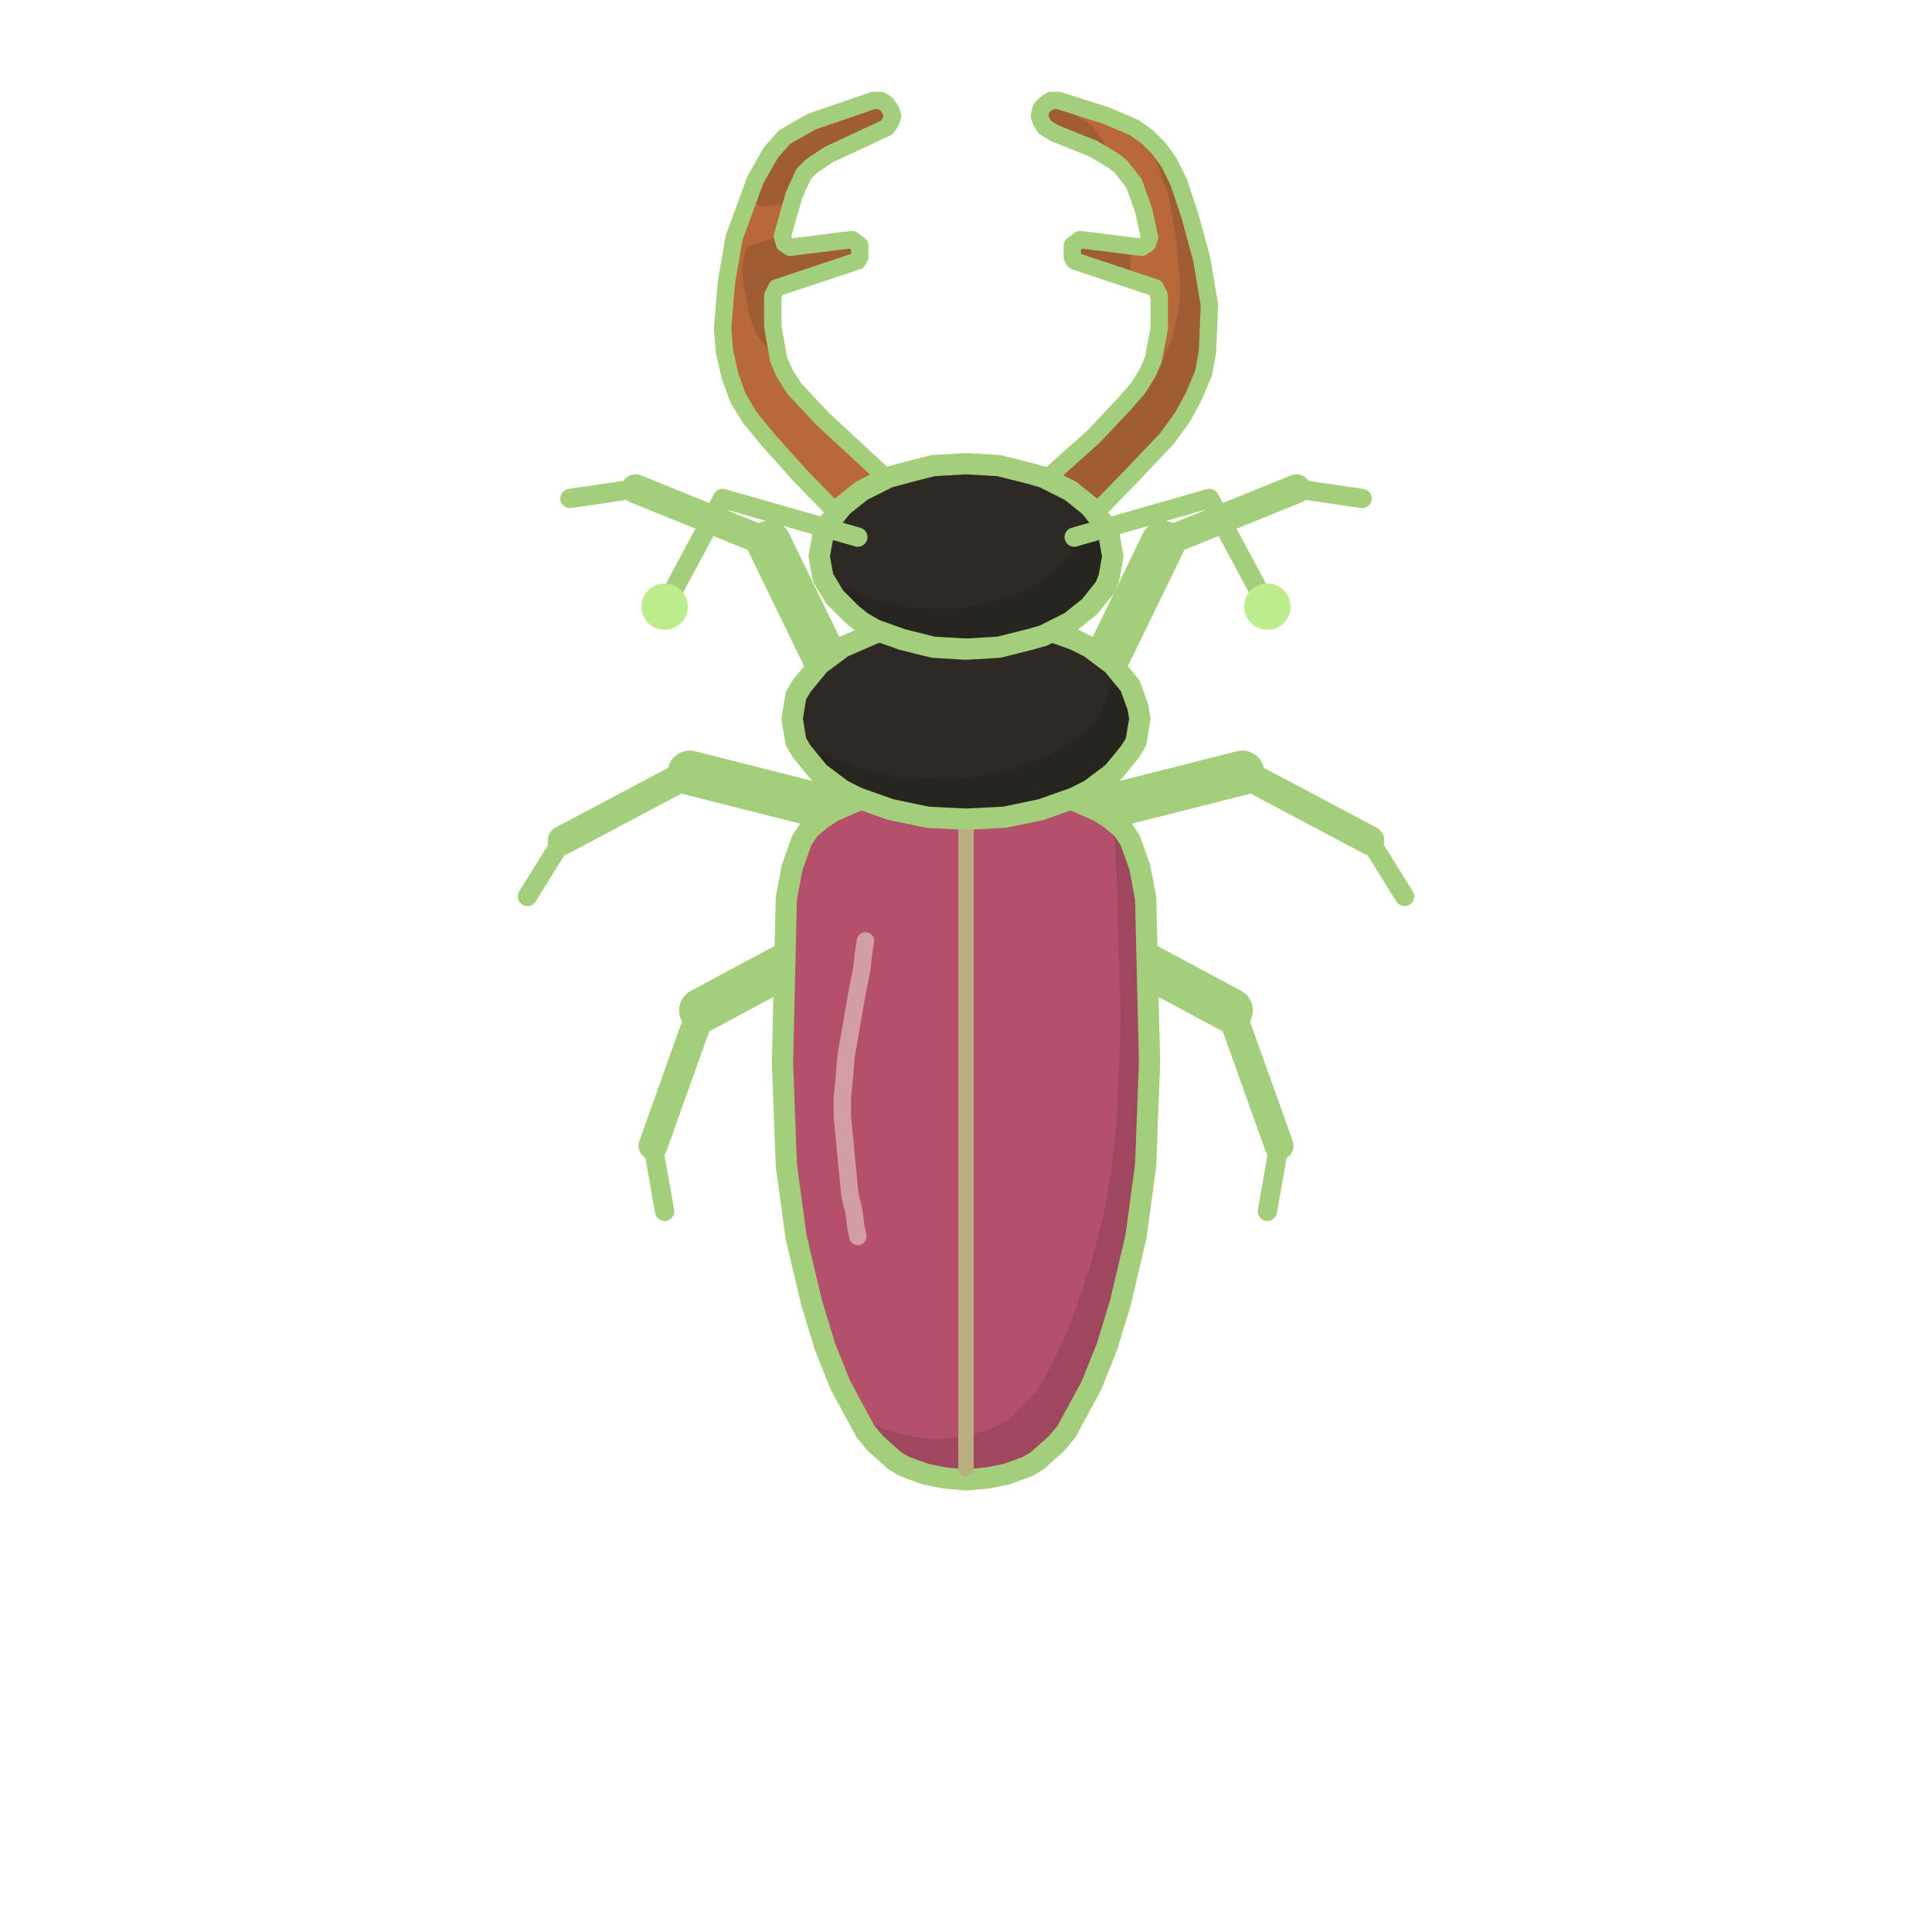
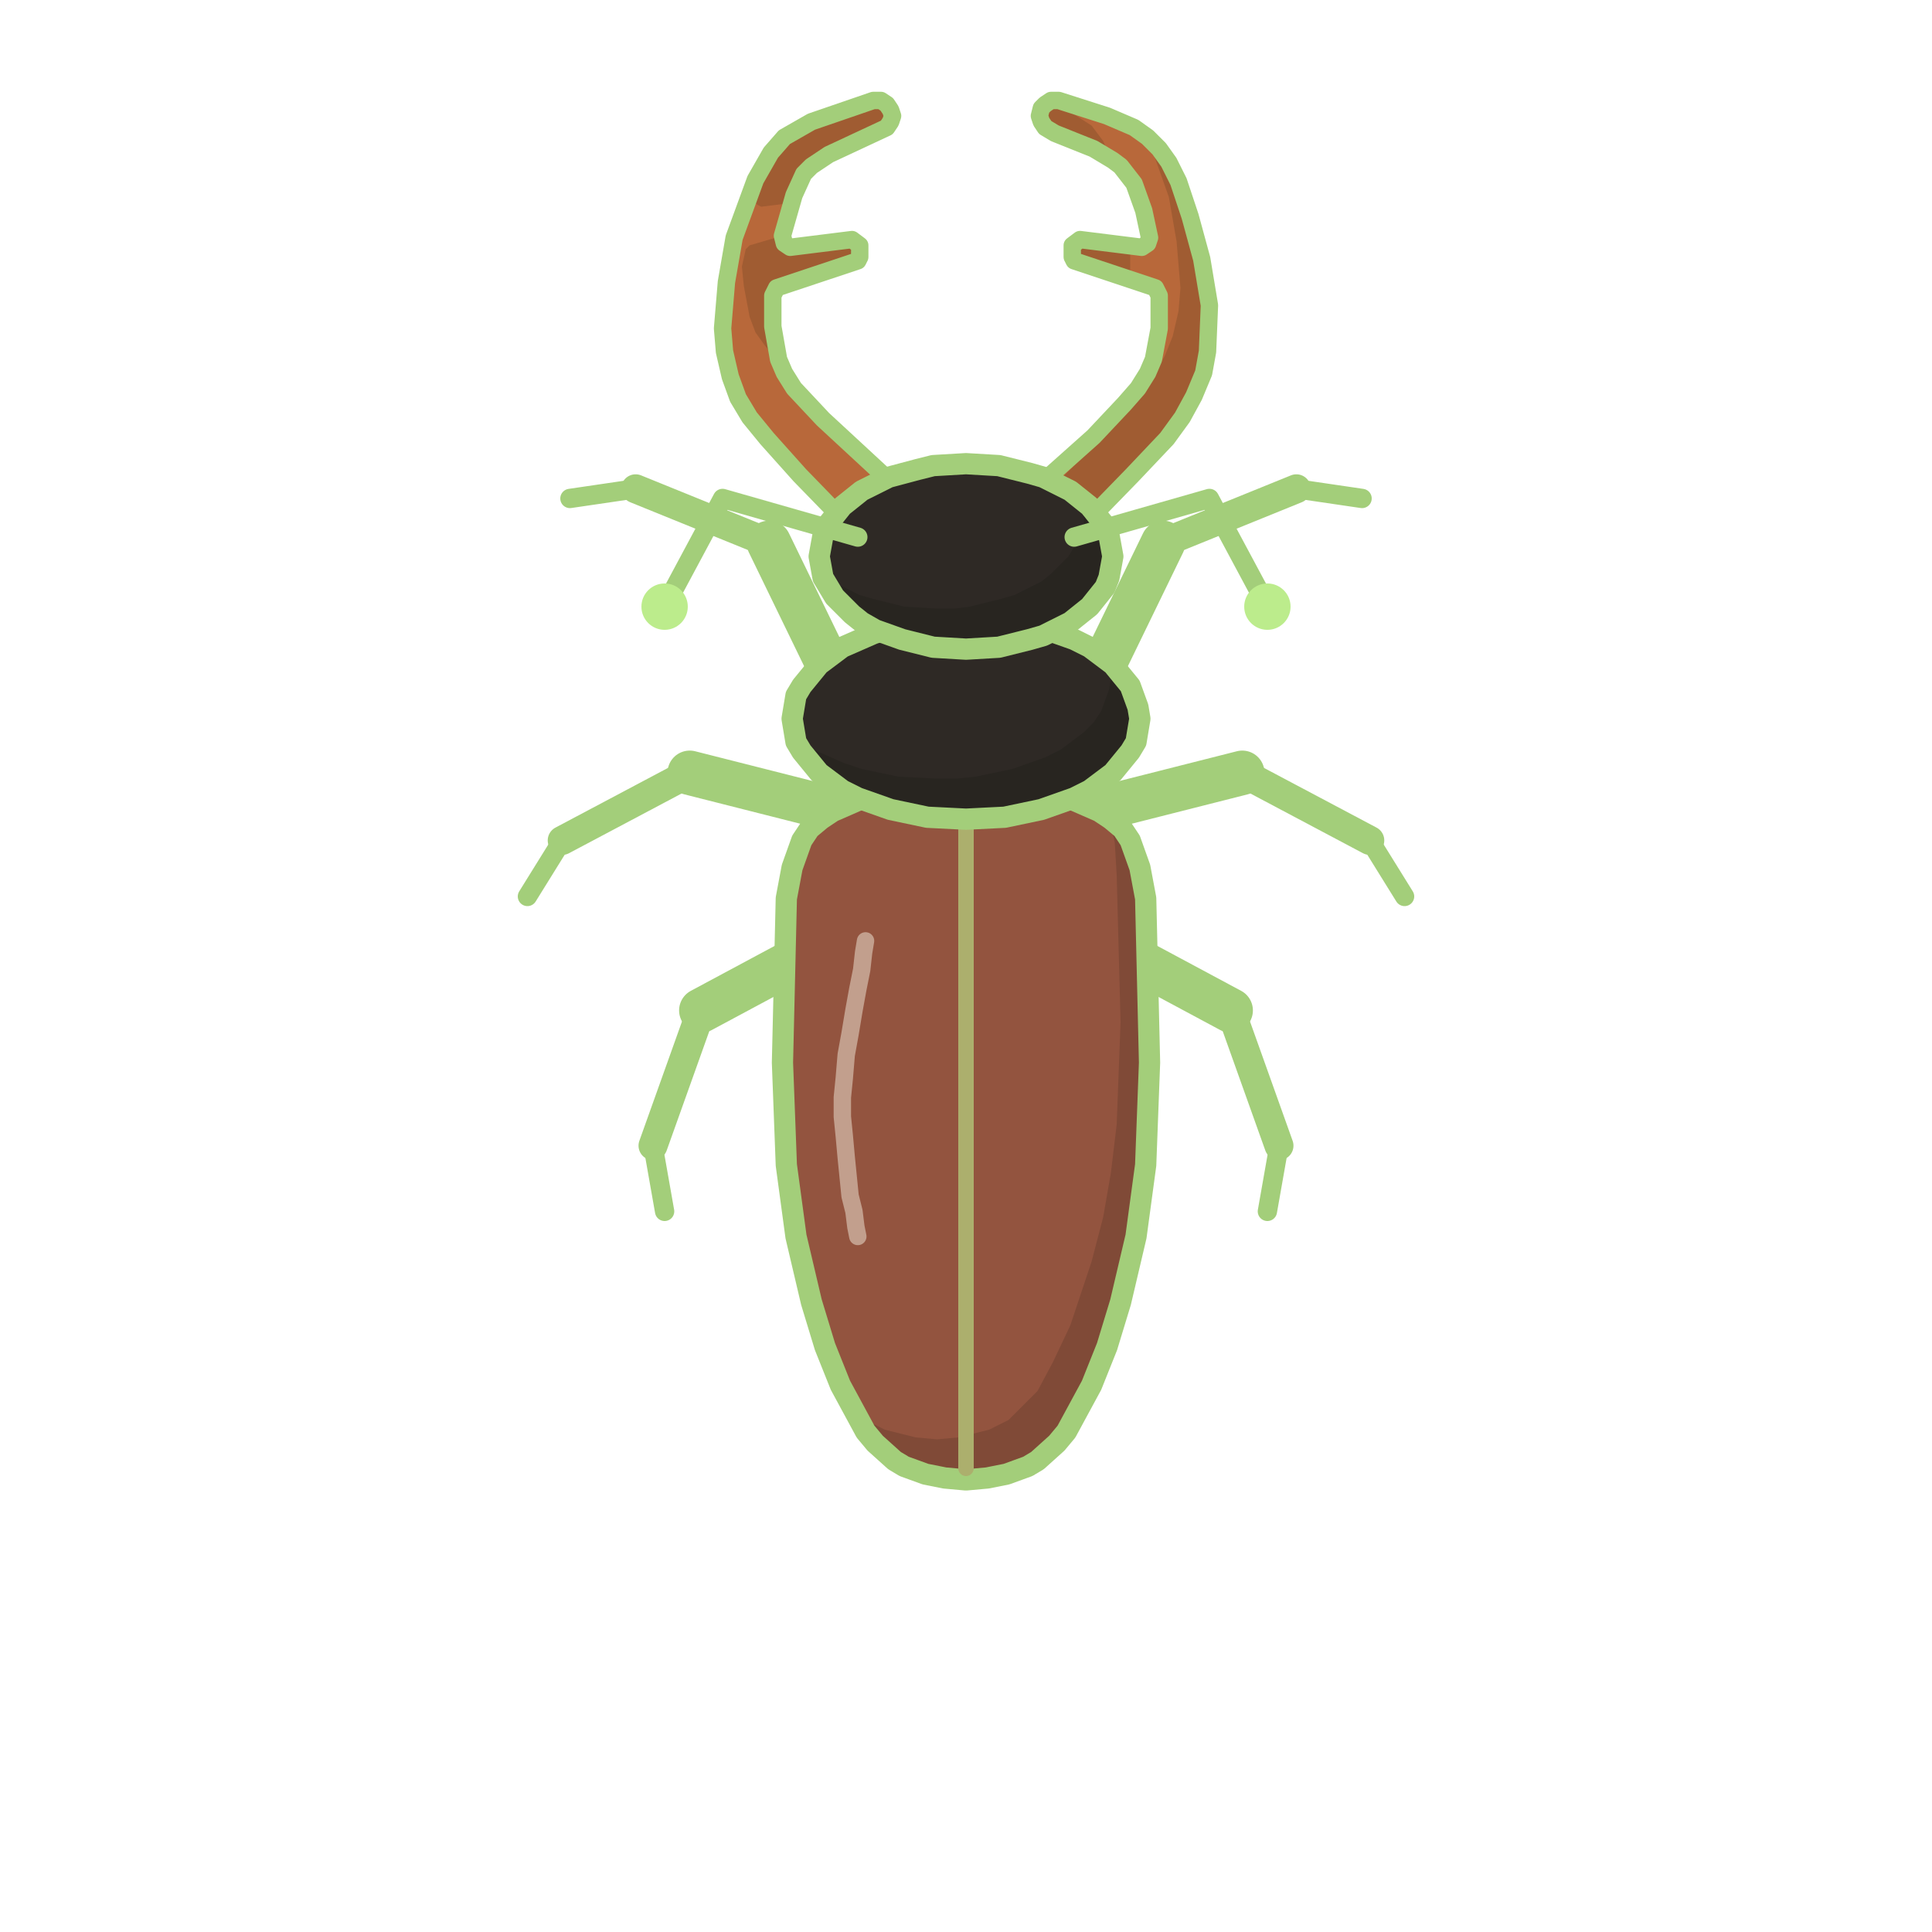
<svg xmlns="http://www.w3.org/2000/svg" width="100" height="100" viewBox="0 0 100 100">
  <g stroke-linecap="round" stroke-linejoin="round">
    <path d="M52.4,27 L52.6,26.3 L52.9,25.9 L56.6,22.6 L58.2,20.9 L58.9,20.1 L59.4,19.3 L59.7,18.6 L60,17 L60,15.3 L59.8,14.9 L55.9,13.6 L55.6,13.5 L55.5,13.3 L55.5,12.7 L55.9,12.4 L59.1,12.8 L59.4,12.6 L59.5,12.3 L59.2,10.9 L58.7,9.5 L58,8.6 L57.6,8.3 L56.6,7.7 L54.6,6.9 L54.1,6.6 L53.9,6.3 L53.8,6 L53.9,5.6 L54.1,5.4 L54.4,5.2 L54.8,5.2 L57.3,6 L58.7,6.6 L59.4,7.1 L60,7.7 L60.5,8.4 L61,9.4 L61.6,11.2 L62.2,13.4 L62.6,15.8 L62.5,18.2 L62.3,19.3 L61.8,20.5 L61.2,21.6 L60.4,22.7 L58.6,24.6 L55,28.3 L54.4,28.6 L53.6,28.6 L53,28.3 L52.6,27.7 Z" fill="#B8683A" stroke="none" />
    <path d="M52.4,27 L52.5,26.5 L52.9,26.5 L53.5,26.2 L58.1,21.6 L59.7,19.5 L60.3,18.4 L60.7,17.4 L61,16.1 L61.1,14.9 L60.9,12.5 L60.5,10.2 L59.4,7.1 L60.1,7.9 L60.9,9.3 L61.6,11.2 L62.2,13.4 L62.6,15.8 L62.6,17 L62.5,18.2 L62.2,19.5 L61.8,20.6 L61.2,21.6 L60.3,22.7 L58.6,24.6 L55,28.3 L54.4,28.6 L53.6,28.6 L53,28.2 L52.6,27.7 Z" fill="#020A06" fill-opacity="0.13" stroke="none" />
    <path d="M54.3,5.3 L55.1,5.6 L56.5,6.5 L57.1,7.3 L57.5,8.2 L56.6,7.7 L54.6,6.9 L54.1,6.6 L53.9,6.3 L53.8,6 L53.9,5.7 Z" fill="#020A06" fill-opacity="0.13" stroke="none" />
    <path d="M58.1,12.7 L58.3,12.8 L58.5,13.1 L58.5,14.4 L55.6,13.5 L55.5,13.2 L55.5,12.7 L55.9,12.4 Z" fill="#020A06" fill-opacity="0.13" stroke="none" />
    <path d="M52.4,27 L52.6,26.3 L52.9,25.9 L56.6,22.6 L58.2,20.9 L58.9,20.1 L59.4,19.3 L59.7,18.6 L60,17 L60,15.3 L59.8,14.9 L55.9,13.6 L55.6,13.5 L55.5,13.3 L55.5,12.7 L55.9,12.4 L59.1,12.8 L59.4,12.6 L59.5,12.3 L59.2,10.9 L58.7,9.5 L58,8.6 L57.6,8.3 L56.6,7.7 L54.6,6.9 L54.1,6.6 L53.9,6.3 L53.8,6 L53.9,5.6 L54.1,5.4 L54.4,5.2 L54.8,5.2 L57.3,6 L58.7,6.6 L59.4,7.1 L60,7.7 L60.5,8.4 L61,9.4 L61.6,11.2 L62.2,13.4 L62.6,15.8 L62.5,18.2 L62.3,19.3 L61.8,20.5 L61.2,21.6 L60.4,22.7 L58.6,24.6 L55,28.3 L54.4,28.6 L53.6,28.6 L53,28.3 L52.6,27.7 Z" fill="none" stroke="#A3CE7A" stroke-width="0.9" />
    <path d="M37.4,17 L37.6,14.6 L38,12.3 L39.1,9.3 L39.9,7.9 L40.6,7.1 L42,6.3 L45.2,5.2 L45.6,5.2 L45.9,5.4 L46.1,5.7 L46.2,6 L46.1,6.3 L45.9,6.6 L42.9,8 L42,8.6 L41.6,9 L41.1,10.1 L40.5,12.2 L40.6,12.6 L40.9,12.8 L44.1,12.4 L44.5,12.7 L44.5,13.3 L44.4,13.5 L44.1,13.6 L40.2,14.9 L40,15.3 L40,16.9 L40.3,18.6 L40.6,19.3 L41.1,20.1 L42.6,21.7 L46.6,25.4 L47.1,25.9 L47.4,26.3 L47.6,27 L47.4,27.7 L47,28.3 L46.3,28.6 L45.6,28.6 L45,28.3 L41.4,24.6 L39.7,22.7 L38.8,21.6 L38.2,20.6 L37.8,19.5 L37.5,18.2 Z" fill="#B8683A" stroke="none" />
    <path d="M38.8,21.6 L38.4,21 L39.9,22.5 L43.4,26 L44.1,26.5 L44.9,26.5 L45.5,26.2 L45.9,25.6 L46.1,24.9 L47.1,25.9 L47.4,26.3 L47.6,27 L47.4,27.7 L47,28.3 L46.4,28.6 L45.6,28.6 L45,28.3 L40.5,23.7 Z" fill="#020A06" fill-opacity="0.13" stroke="none" />
    <path d="M40.3,18.6 L40.5,19 L39.6,17.9 L39.1,17.2 L38.8,16.4 L38.5,14.8 L38.4,13.8 L38.6,12.9 L38.8,12.7 L40.5,12.2 L40.6,12.6 L40.9,12.8 L43.9,12.4 L44.4,12.5 L44.6,13 L44.4,13.5 L40.3,14.8 L40.1,15 L39.9,15.9 L40,16.9 Z" fill="#020A06" fill-opacity="0.13" stroke="none" />
    <path d="M41,10.5 L39.4,10.7 L39.2,10.6 L39,10.4 L39,10.1 L39.4,8.7 L40,7.7 L40.6,7.1 L41.3,6.6 L42.6,6 L45.2,5.2 L45.6,5.2 L45.9,5.4 L46.1,5.7 L46.2,6 L46.1,6.3 L45.9,6.6 L45.4,6.9 L43.4,7.7 L42.3,8.3 L41.6,9 Z" fill="#020A06" fill-opacity="0.13" stroke="none" />
    <path d="M37.4,17 L37.6,14.6 L38,12.3 L39.1,9.3 L39.9,7.9 L40.6,7.1 L42,6.3 L45.2,5.2 L45.6,5.2 L45.9,5.4 L46.1,5.7 L46.2,6 L46.1,6.3 L45.9,6.6 L42.9,8 L42,8.6 L41.6,9 L41.1,10.1 L40.5,12.2 L40.6,12.6 L40.9,12.8 L44.1,12.4 L44.5,12.7 L44.5,13.3 L44.4,13.5 L44.1,13.6 L40.2,14.9 L40,15.3 L40,16.9 L40.3,18.6 L40.6,19.3 L41.1,20.1 L42.6,21.7 L46.6,25.4 L47.1,25.9 L47.4,26.3 L47.6,27 L47.4,27.7 L47,28.3 L46.3,28.6 L45.6,28.6 L45,28.3 L41.4,24.6 L39.7,22.7 L38.8,21.6 L38.2,20.6 L37.8,19.5 L37.5,18.2 Z" fill="none" stroke="#A3CE7A" stroke-width="0.9" />
    <path d="M56.8,35.1 L60.2,28.1" fill="none" stroke="#A3CE7A" stroke-width="2.3" />
    <path d="M60.2,28.1 L67.1,25.3" fill="none" stroke="#A3CE7A" stroke-width="1.5" />
    <path d="M67.1,25.3 L70.5,25.8" fill="none" stroke="#A3CE7A" stroke-width="1" />
    <path d="M56.8,41.9 L64.3,40" fill="none" stroke="#A3CE7A" stroke-width="2.3" />
    <path d="M64.3,40 L70.9,43.5" fill="none" stroke="#A3CE7A" stroke-width="1.5" />
    <path d="M70.9,43.5 L72.7,46.4" fill="none" stroke="#A3CE7A" stroke-width="1" />
    <path d="M56.8,48.6 L63.7,52.3" fill="none" stroke="#A3CE7A" stroke-width="2.3" />
    <path d="M63.7,52.3 L66.2,59.3" fill="none" stroke="#A3CE7A" stroke-width="1.5" />
    <path d="M66.2,59.3 L65.6,62.7" fill="none" stroke="#A3CE7A" stroke-width="1" />
    <path d="M43.2,35.1 L39.8,28.1" fill="none" stroke="#A3CE7A" stroke-width="2.3" />
    <path d="M39.8,28.1 L32.9,25.3" fill="none" stroke="#A3CE7A" stroke-width="1.5" />
    <path d="M32.9,25.3 L29.5,25.8" fill="none" stroke="#A3CE7A" stroke-width="1" />
    <path d="M43.2,41.9 L35.7,40" fill="none" stroke="#A3CE7A" stroke-width="2.3" />
    <path d="M35.7,40 L29.1,43.5" fill="none" stroke="#A3CE7A" stroke-width="1.5" />
    <path d="M29.1,43.5 L27.3,46.4" fill="none" stroke="#A3CE7A" stroke-width="1" />
    <path d="M43.2,48.6 L36.3,52.3" fill="none" stroke="#A3CE7A" stroke-width="2.3" />
    <path d="M36.3,52.3 L33.8,59.3" fill="none" stroke="#A3CE7A" stroke-width="1.5" />
    <path d="M33.8,59.3 L34.4,62.7" fill="none" stroke="#A3CE7A" stroke-width="1" />
-     <path d="M50,40.6 L52.6,40.8 L55.3,41.3 L56.9,42 L57.5,42.4 L58.1,42.9 L58.5,43.5 L59,44.9 L59.3,46.5 L59.5,55 L59.3,60.3 L58.8,64 L58,67.4 L57.3,69.7 L56.5,71.7 L55.2,74.1 L54.7,74.7 L53.7,75.6 L53.2,75.9 L52.1,76.3 L51.1,76.5 L50,76.6 L48.9,76.5 L47.9,76.3 L46.8,75.9 L46.3,75.6 L45.3,74.7 L44.8,74.1 L43.5,71.7 L42.7,69.7 L42,67.4 L41.2,64 L40.7,60.3 L40.5,55 L40.7,46.5 L41,44.9 L41.5,43.5 L41.9,42.9 L42.5,42.4 L43.1,42 L44.7,41.3 L47.4,40.8 Z" fill="#B5506C" stroke="none" />
+     <path d="M50,40.6 L52.6,40.8 L55.3,41.3 L56.9,42 L57.5,42.4 L58.1,42.9 L58.5,43.5 L59,44.9 L59.3,46.5 L59.5,55 L59.3,60.3 L58.8,64 L58,67.4 L57.3,69.7 L56.5,71.7 L55.2,74.1 L54.7,74.7 L53.7,75.6 L53.2,75.9 L52.1,76.3 L51.1,76.5 L50,76.6 L48.9,76.5 L47.9,76.3 L46.8,75.9 L46.3,75.6 L45.3,74.7 L44.8,74.1 L43.5,71.7 L42.7,69.7 L42,67.4 L41.2,64 L40.7,60.3 L40.5,55 L40.7,46.5 L41,44.9 L41.5,43.5 L41.9,42.9 L42.5,42.4 L43.1,42 L44.7,41.3 L47.4,40.8 Z" fill="#93543F" stroke="none" />
    <path d="M44.1,72.9 L44.8,73.5 L45.8,74 L47.4,74.4 L48.5,74.5 L49.6,74.4 L51.2,74 L52.2,73.5 L52.7,73 L53.7,72 L54.5,70.5 L55.4,68.6 L56.5,65.3 L57.1,63 L57.5,60.7 L57.8,58.2 L58,52.9 L57.8,45.3 L57.7,43.6 L57.4,42.3 L58.1,42.9 L58.5,43.5 L58.8,44.1 L59.2,45.7 L59.3,47.4 L59.5,56.3 L59.3,60.3 L58.8,64 L58,67.4 L56.9,70.7 L55.6,73.4 L54.7,74.7 L54.2,75.1 L53.2,75.9 L51.6,76.5 L50.5,76.6 L49.5,76.6 L48.4,76.5 L47.3,76.1 L46.3,75.6 L45.8,75.1 L44.8,74.1 Z" fill="#020A06" fill-opacity="0.13" stroke="none" />
    <path d="M50,40.6 L52.6,40.8 L55.3,41.3 L56.9,42 L57.5,42.4 L58.1,42.9 L58.5,43.5 L59,44.9 L59.3,46.5 L59.5,55 L59.3,60.3 L58.8,64 L58,67.4 L57.3,69.7 L56.5,71.7 L55.2,74.1 L54.7,74.7 L53.7,75.6 L53.2,75.9 L52.1,76.3 L51.1,76.5 L50,76.6 L48.9,76.5 L47.9,76.3 L46.8,75.9 L46.3,75.6 L45.3,74.7 L44.8,74.1 L43.5,71.7 L42.7,69.7 L42,67.4 L41.2,64 L40.7,60.3 L40.5,55 L40.7,46.5 L41,44.9 L41.5,43.5 L41.9,42.9 L42.5,42.4 L43.1,42 L44.7,41.3 L47.4,40.8 Z" fill="none" stroke="#A3CE7A" stroke-width="1.1" />
-     <path d="M50,41.8 L50,76" fill="none" stroke="#B9AE7F" stroke-width="0.8" />
-     <path d="M44.8,48.7 L44.7,49.3 L44.6,50.2 L44.4,51.2 L44.2,52.3 L44,53.5 L43.8,54.6 L43.7,55.8 L43.6,56.8 L43.6,57.8 L43.7,58.8 L43.8,59.9 L43.9,60.9 L44,61.9 L44.2,62.7 L44.3,63.5 L44.4,64" fill="none" stroke="#D39DA4" stroke-width="0.9" />
+     <path d="M50,41.8 L50,76" fill="none" stroke="#ACAF6D" stroke-width="0.8" />
+     <path d="M44.8,48.7 L44.7,49.3 L44.6,50.2 L44.4,51.2 L44.2,52.3 L44,53.5 L43.8,54.6 L43.7,55.8 L43.6,56.8 L43.6,57.8 L43.7,58.8 L43.8,59.9 L43.9,60.9 L44,61.9 L44.2,62.7 L44.3,63.5 L44.4,64" fill="none" stroke="#C29F8D" stroke-width="0.9" />
    <path d="M59,37.2 L58.8,38.4 L58.5,38.9 L57.6,40 L56.4,40.9 L55.6,41.3 L53.9,41.9 L52,42.3 L50,42.4 L48,42.3 L46.1,41.9 L44.4,41.3 L43.6,40.9 L42.4,40 L41.5,38.9 L41.2,38.4 L41,37.2 L41.2,36 L41.5,35.5 L42.4,34.4 L43.6,33.5 L45.2,32.8 L46.1,32.5 L48,32.1 L50,32 L52,32.1 L53.9,32.5 L55.6,33.1 L56.4,33.5 L57.6,34.4 L58.5,35.5 L58.9,36.6 Z" fill="#2E2925" stroke="none" />
    <path d="M41.1,38.1 L42.1,38.8 L43.7,39.5 L44.6,39.8 L46.5,40.2 L48.5,40.3 L49.5,40.3 L50.5,40.2 L52.4,39.8 L54.1,39.2 L54.9,38.8 L56.1,37.9 L56.6,37.4 L57,36.8 L57.4,35.7 L57.5,35.1 L57.4,34.2 L58.1,34.9 L58.5,35.5 L58.9,36.6 L59,37.2 L58.8,38.4 L58.5,38.9 L57.6,40 L56.4,40.9 L55.6,41.3 L53.9,41.9 L52,42.3 L51,42.4 L50,42.4 L48,42.3 L46.1,41.9 L44.4,41.3 L43.6,40.9 L42.4,40 L41.5,38.9 Z" fill="#020A06" fill-opacity="0.13" stroke="none" />
    <path d="M59,37.2 L58.8,38.4 L58.5,38.9 L57.6,40 L56.4,40.9 L55.6,41.3 L53.9,41.9 L52,42.3 L50,42.4 L48,42.3 L46.1,41.9 L44.4,41.3 L43.6,40.9 L42.4,40 L41.5,38.9 L41.2,38.4 L41,37.2 L41.2,36 L41.5,35.5 L42.4,34.4 L43.6,33.5 L45.2,32.8 L46.1,32.5 L48,32.1 L50,32 L52,32.1 L53.9,32.5 L55.6,33.1 L56.4,33.5 L57.6,34.4 L58.5,35.5 L58.9,36.6 Z" fill="none" stroke="#A3CE7A" stroke-width="1.1" />
    <path d="M57.6,28.8 L57.4,29.9 L57.2,30.4 L56.4,31.4 L55.4,32.2 L54,32.9 L53.3,33.1 L51.7,33.5 L50,33.6 L48.3,33.5 L46.7,33.1 L45.3,32.6 L44.6,32.2 L44.1,31.8 L43.2,30.9 L42.6,29.9 L42.4,28.8 L42.6,27.7 L42.8,27.2 L43.6,26.2 L44.6,25.4 L46,24.7 L47.5,24.3 L48.3,24.1 L50,24 L51.7,24.1 L53.3,24.5 L54,24.7 L55.4,25.4 L56.4,26.2 L57.2,27.2 L57.4,27.7 Z" fill="#2E2925" stroke="none" />
    <path d="M42.5,29.7 L43.1,30.1 L44.5,30.8 L45.2,31 L46.8,31.4 L48.5,31.5 L49.4,31.5 L50.2,31.4 L51.8,31 L52.5,30.8 L53.9,30.1 L54.4,29.7 L55.3,28.8 L55.9,27.8 L56.1,27.2 L56.1,26.7 L56,25.8 L56.8,26.7 L57.2,27.2 L57.6,28.3 L57.6,28.8 L57.4,29.9 L56.8,30.9 L55.9,31.8 L54.7,32.6 L54,32.9 L53.3,33.1 L51.7,33.5 L50,33.6 L48.3,33.5 L46.7,33.1 L46,32.9 L45.3,32.6 L44.1,31.8 L43.2,30.9 Z" fill="#020A06" fill-opacity="0.13" stroke="none" />
    <path d="M57.6,28.8 L57.4,29.9 L57.2,30.4 L56.4,31.4 L55.4,32.2 L54,32.9 L53.3,33.1 L51.7,33.5 L50,33.6 L48.3,33.5 L46.7,33.1 L45.3,32.6 L44.6,32.2 L44.1,31.8 L43.2,30.9 L42.6,29.9 L42.4,28.8 L42.6,27.7 L42.8,27.2 L43.6,26.2 L44.6,25.4 L46,24.7 L47.5,24.3 L48.3,24.1 L50,24 L51.7,24.1 L53.3,24.5 L54,24.7 L55.4,25.4 L56.4,26.2 L57.2,27.2 L57.4,27.7 Z" fill="none" stroke="#A3CE7A" stroke-width="1.1" />
    <path d="M55.6,27.8 L62.6,25.8 L65.6,31.4" fill="none" stroke="#A3CE7A" stroke-width="1" />
    <circle cx="65.6" cy="31.4" r="1.2" fill="#BCEC8C" />
    <path d="M44.4,27.8 L37.4,25.8 L34.4,31.4" fill="none" stroke="#A3CE7A" stroke-width="1" />
    <circle cx="34.4" cy="31.4" r="1.2" fill="#BCEC8C" />
  </g>
</svg>
